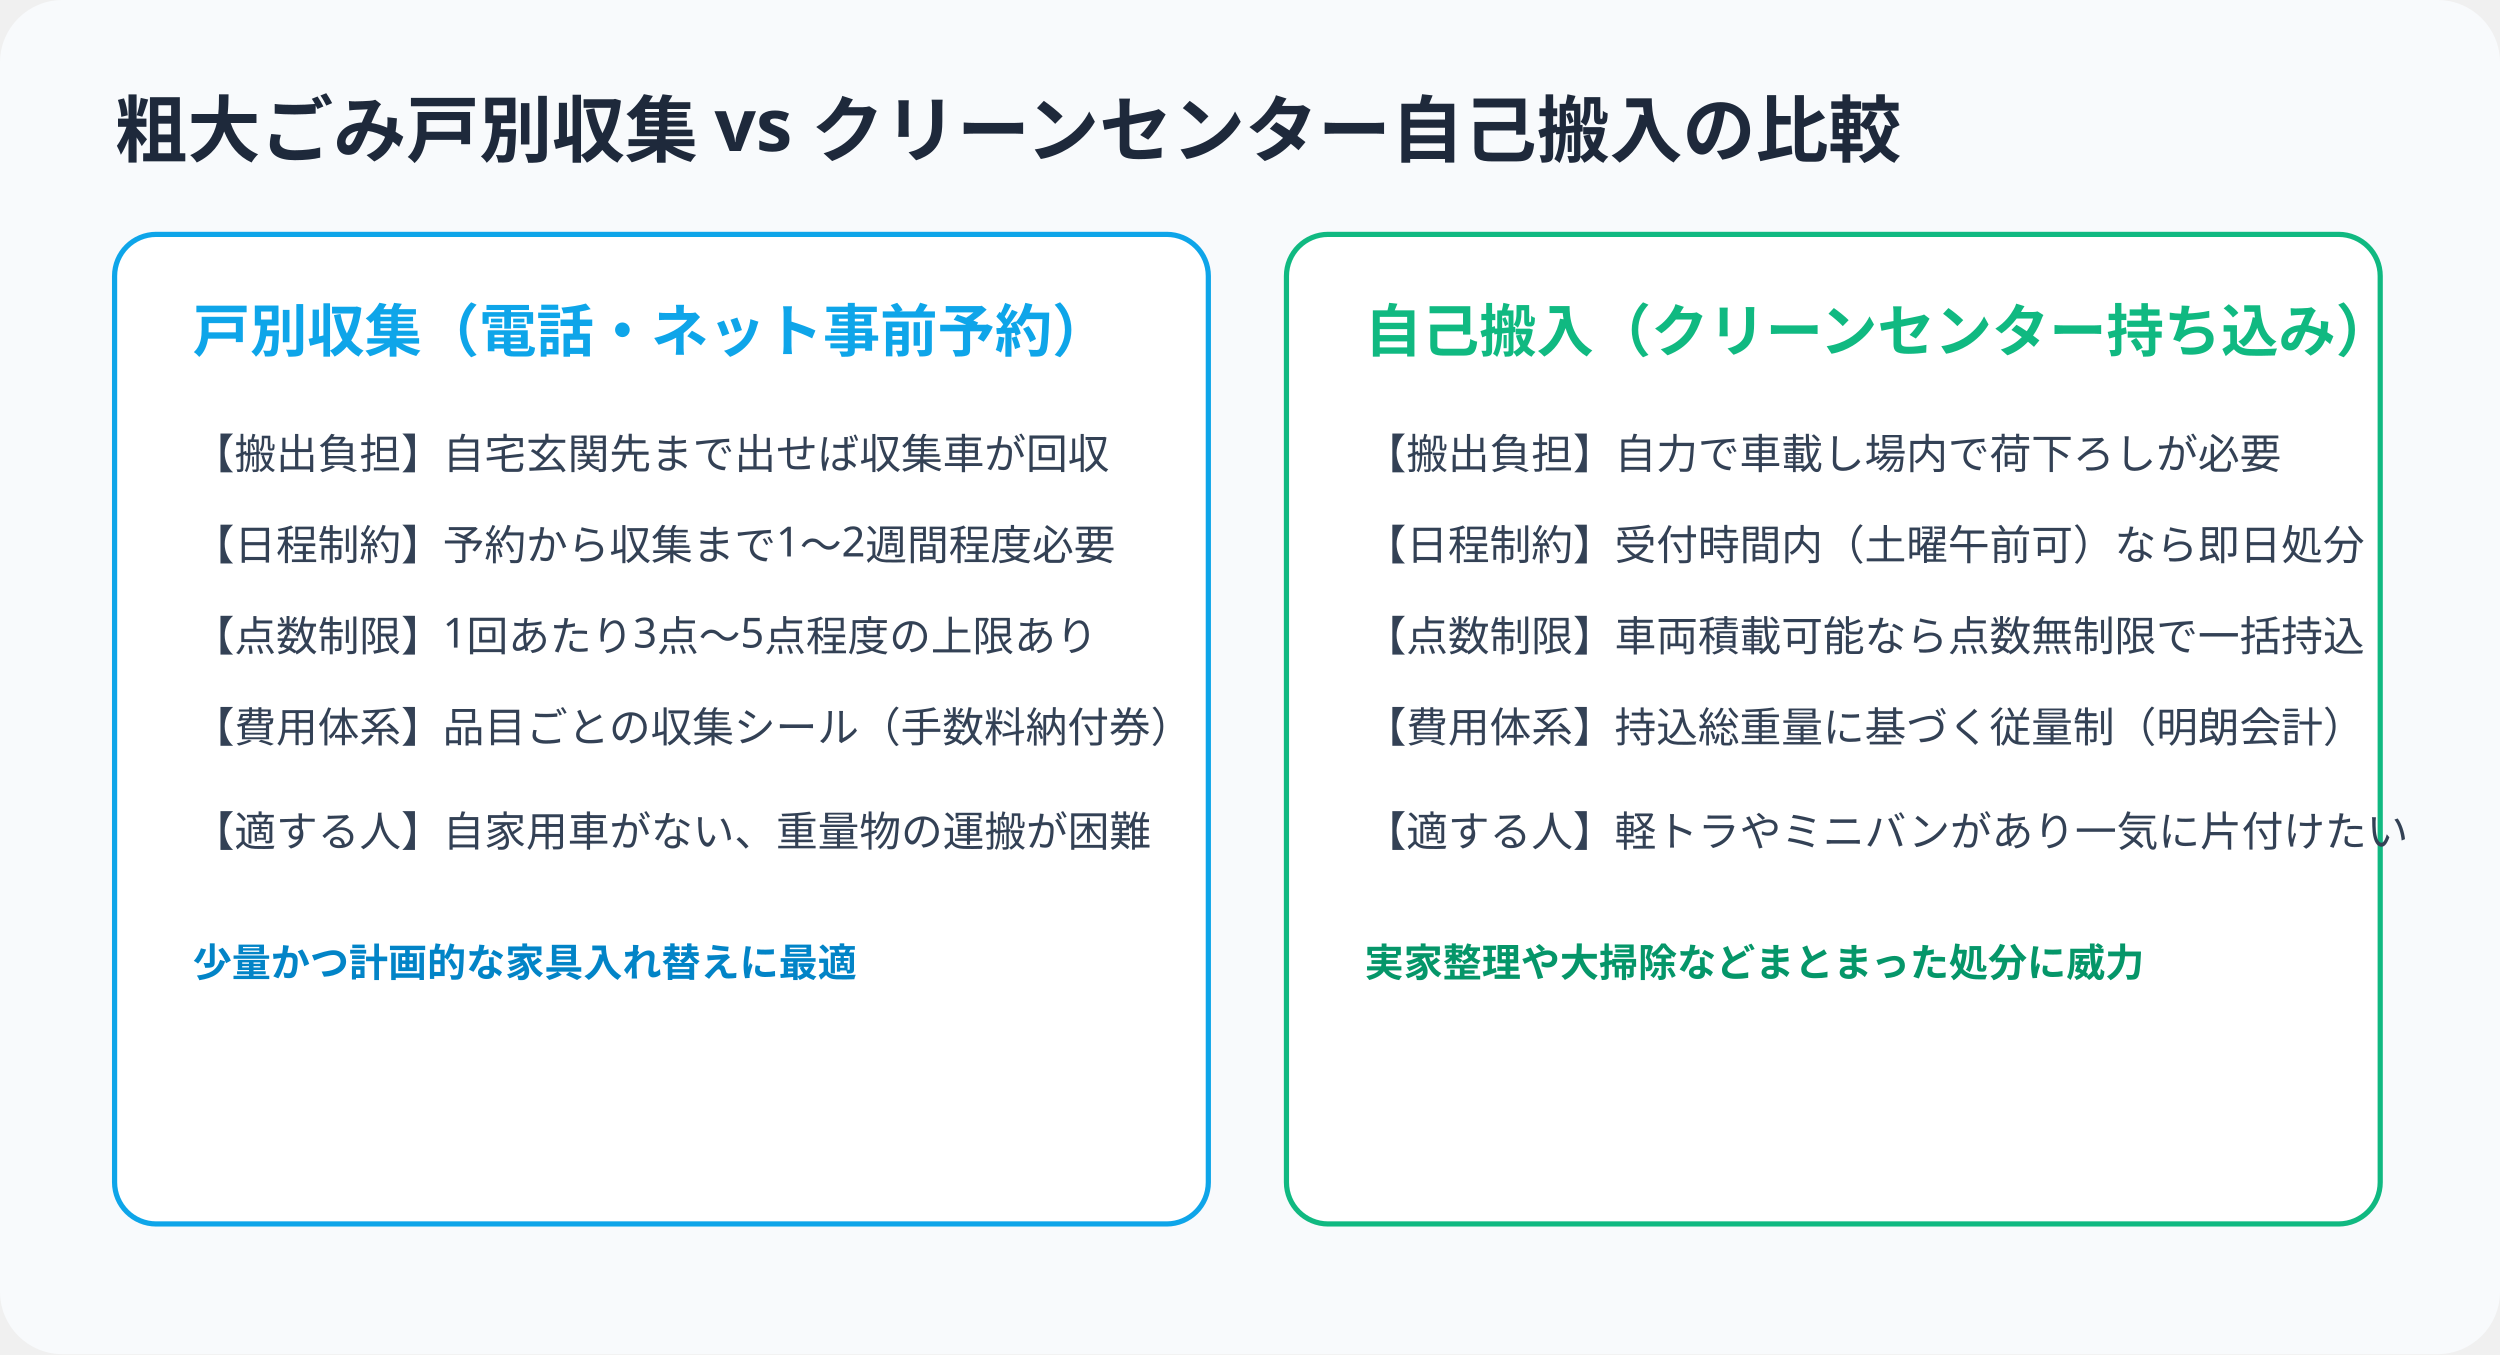
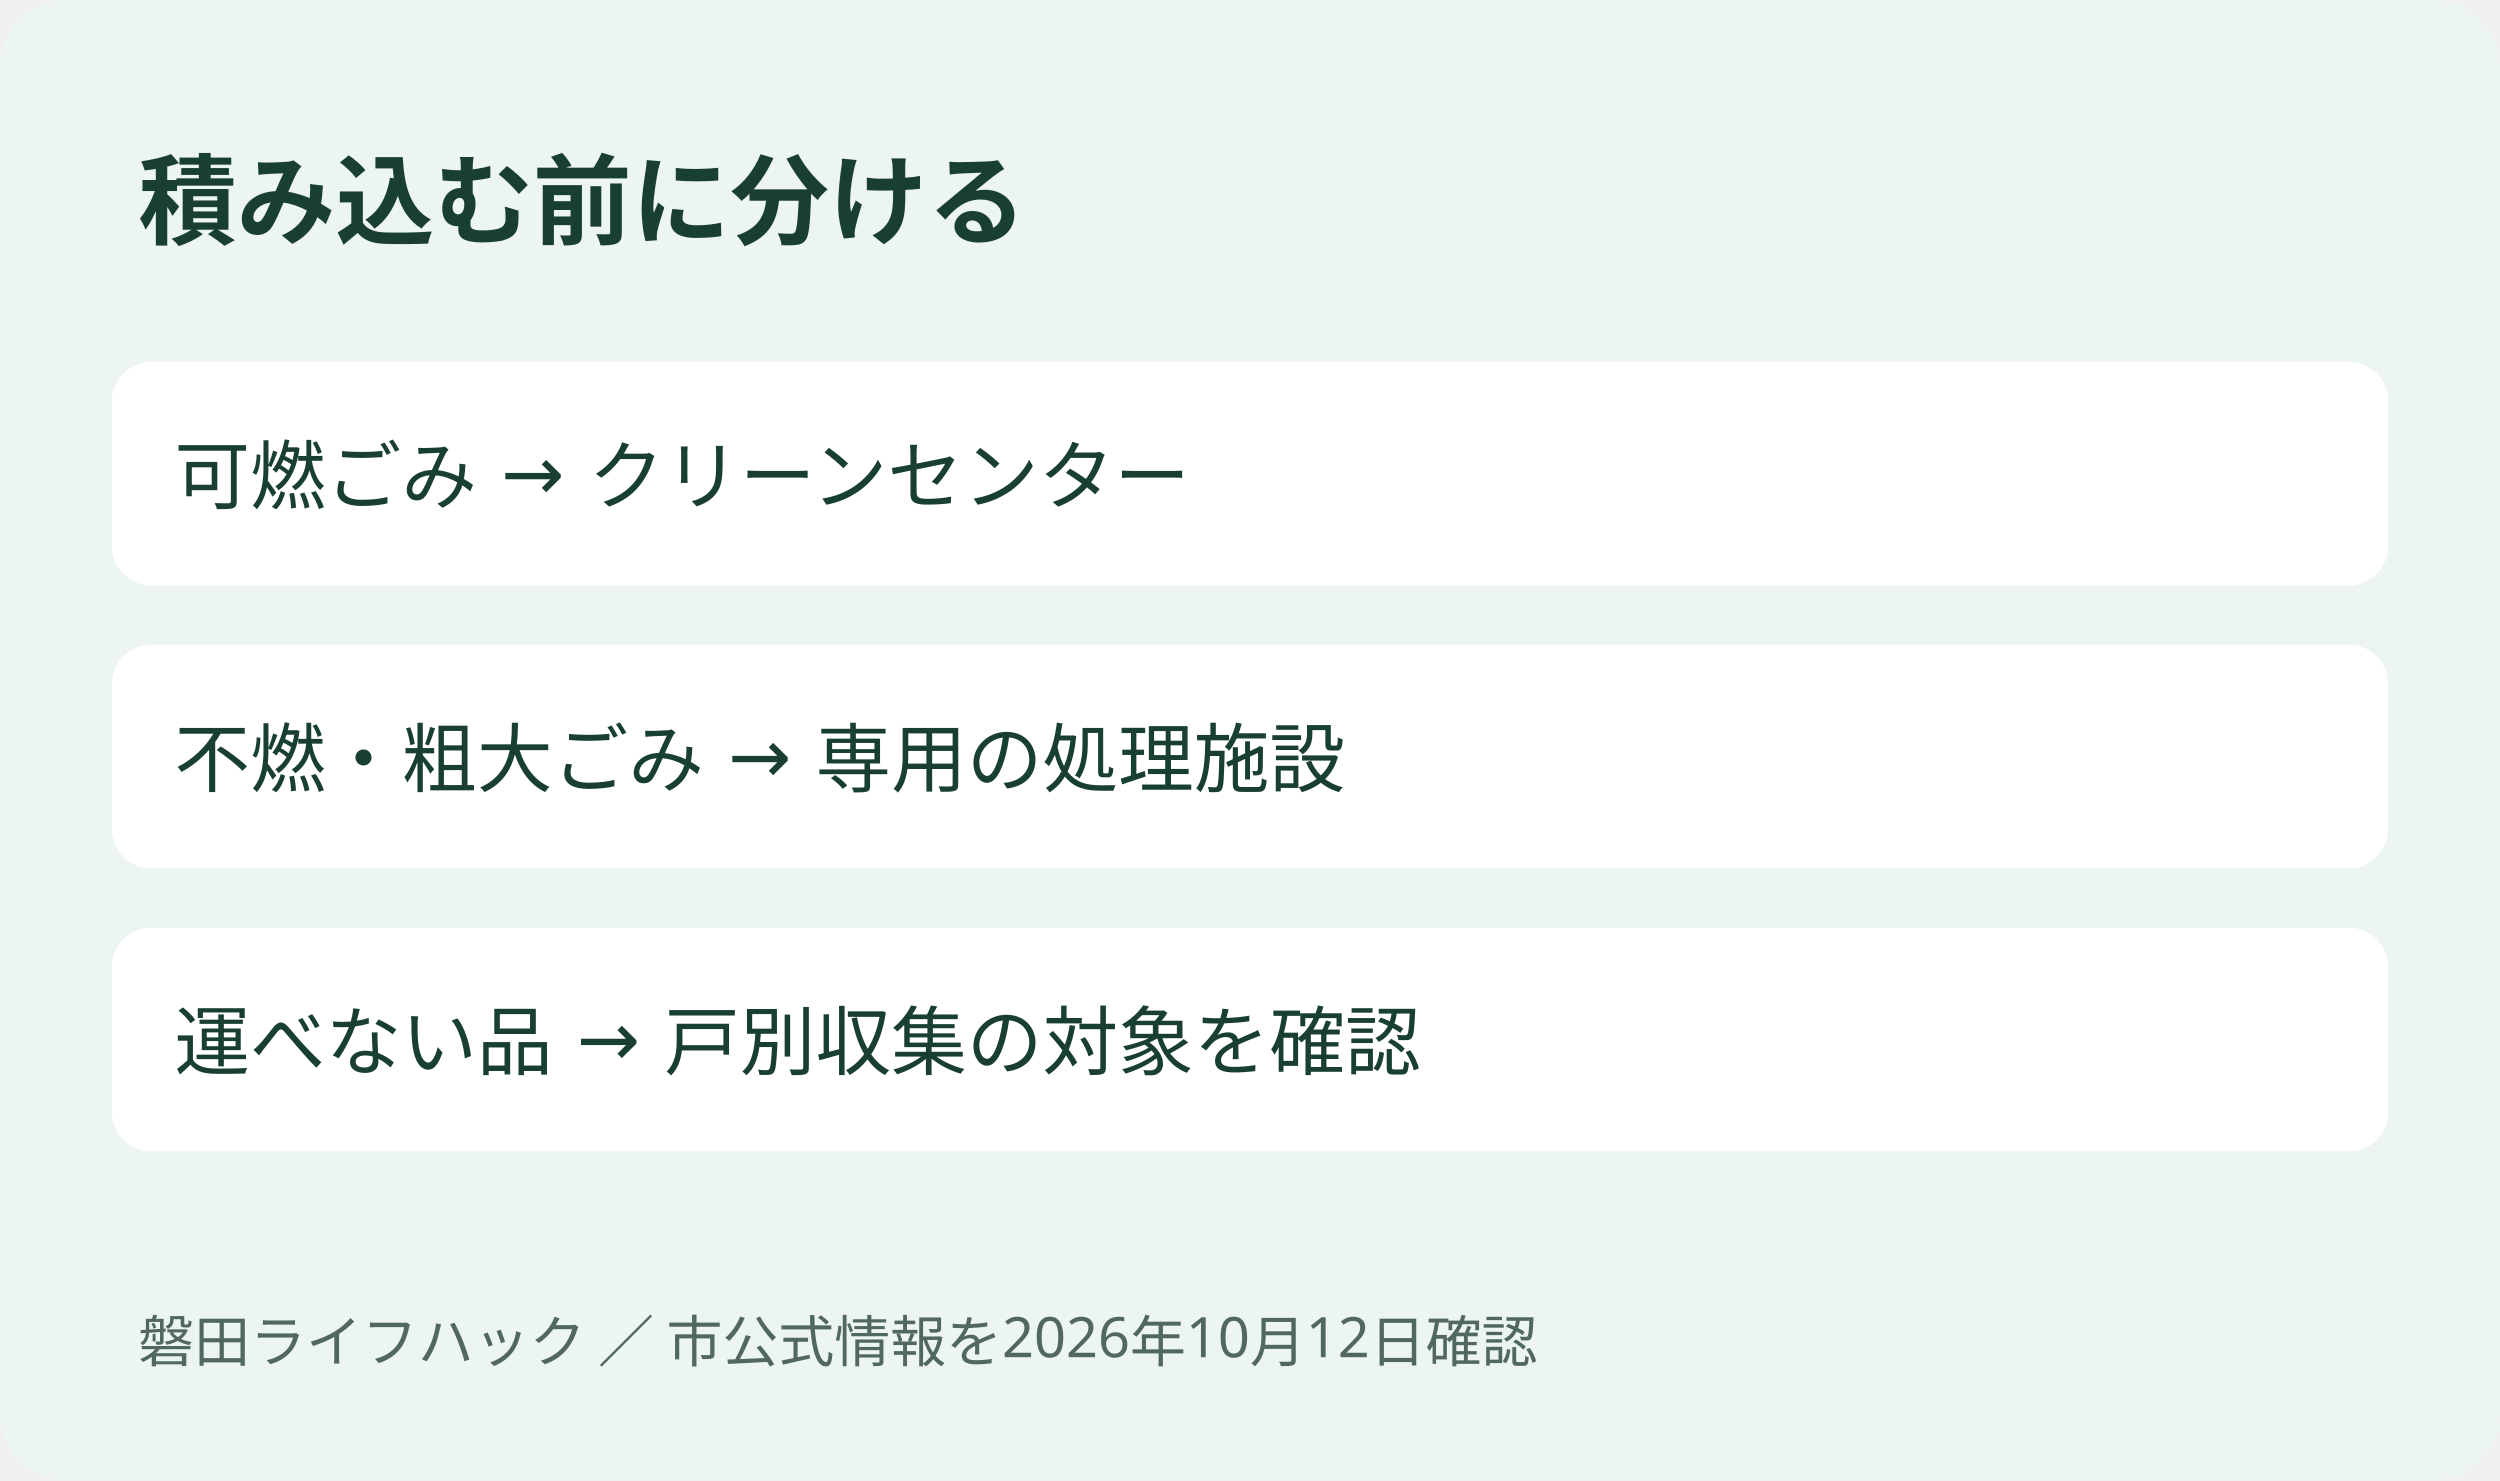
- <svg xmlns="http://www.w3.org/2000/svg" width="960" height="520" viewBox="0 0 960 520" data-illustration="iwata-editorial" role="img">
-   <rect width="960" height="520" rx="24" fill="#f8fafc" />
-   <g font-family="Meiryo, sans-serif">
-     <text x="44" y="60" font-size="28" font-weight="bold" fill="#1e293b">粗大ごみ戸別収集 vs クリーンセンター自己搬入の比較</text>
-     <rect x="44" y="90" width="420" height="380" rx="16" fill="#ffffff" stroke="#0ea5e9" stroke-width="2" />
-     <text x="74" y="135" font-size="22" font-weight="bold" fill="#0ea5e9">戸別収集（電話・ネット事前予約）</text>
-     <text x="74" y="180" font-size="16" fill="#334155">【搬出負担】自宅玄関先まで出せば収集車が回収</text>
-     <text x="74" y="215" font-size="16" fill="#334155">【日程制約】予約から収集まで1〜2週間程度必要</text>
-     <text x="74" y="250" font-size="16" fill="#334155">【点数制限】1回あたり3点〜5点程度の上限あり</text>
-     <text x="74" y="285" font-size="16" fill="#334155">【費用体系】品目ごとの収集シール（手数料納付券）</text>
-     <text x="74" y="325" font-size="16" fill="#334155">【適する人】自家用車がない、重量物の運搬が困難</text>
-     <text x="74" y="375" font-size="15" fill="#0284c7" font-weight="bold">少量かつ計画的な家具入れ替えに最適</text>
-     <rect x="494" y="90" width="420" height="380" rx="16" fill="#ffffff" stroke="#10b981" stroke-width="2" />
-     <text x="524" y="135" font-size="22" font-weight="bold" fill="#10b981">自己搬入（クリーンセンター持ち込み）</text>
-     <text x="524" y="180" font-size="16" fill="#334155">【搬出負担】自力で車載し場内で荷下ろしが必要</text>
-     <text x="524" y="215" font-size="16" fill="#334155">【日程制約】受付時間内（土曜午前可）なら即日処分</text>
-     <text x="524" y="250" font-size="16" fill="#334155">【点数制限】車両積載可能なら点数無制限で一括持込</text>
-     <text x="524" y="285" font-size="16" fill="#334155">【費用体系】持込総重量に基づく従量制（明朗会計）</text>
-     <text x="524" y="325" font-size="16" fill="#334155">【適する人】軽トラやミニバンがあり一気に片付けたい</text>
-     <text x="524" y="375" font-size="15" fill="#059669" font-weight="bold">実家整理や大掃除などまとまった処分に威力</text>
+ <svg xmlns="http://www.w3.org/2000/svg" viewBox="0 0 760 450" role="img" data-illustration="iwata-editorial">
+   <rect width="760" height="450" rx="20" fill="#edf5f1" />
+   <g font-family="sans-serif" fill="#193f35">
+     <text x="42" y="72" font-size="30" font-weight="700">積み込む前に分ける</text>
+     <rect x="34" y="110" width="692" height="68" rx="12" fill="white" />
+     <text x="53" y="153" font-size="23">可燃ごみ → クリーンセンター</text>
+     <rect x="34" y="196" width="692" height="68" rx="12" fill="white" />
+     <text x="53" y="239" font-size="23">不燃・粗大ごみ → 専用の処理施設</text>
+     <rect x="34" y="282" width="692" height="68" rx="12" fill="white" />
+     <text x="53" y="325" font-size="23">運べない品 → 戸別収集の対象を確認</text>
  </g>
+   <text x="42" y="414" font-family="sans-serif" font-size="17" fill="#50685f">磐田ライフハック ／ 市公式情報を2026年10月12日確認</text>
</svg>
